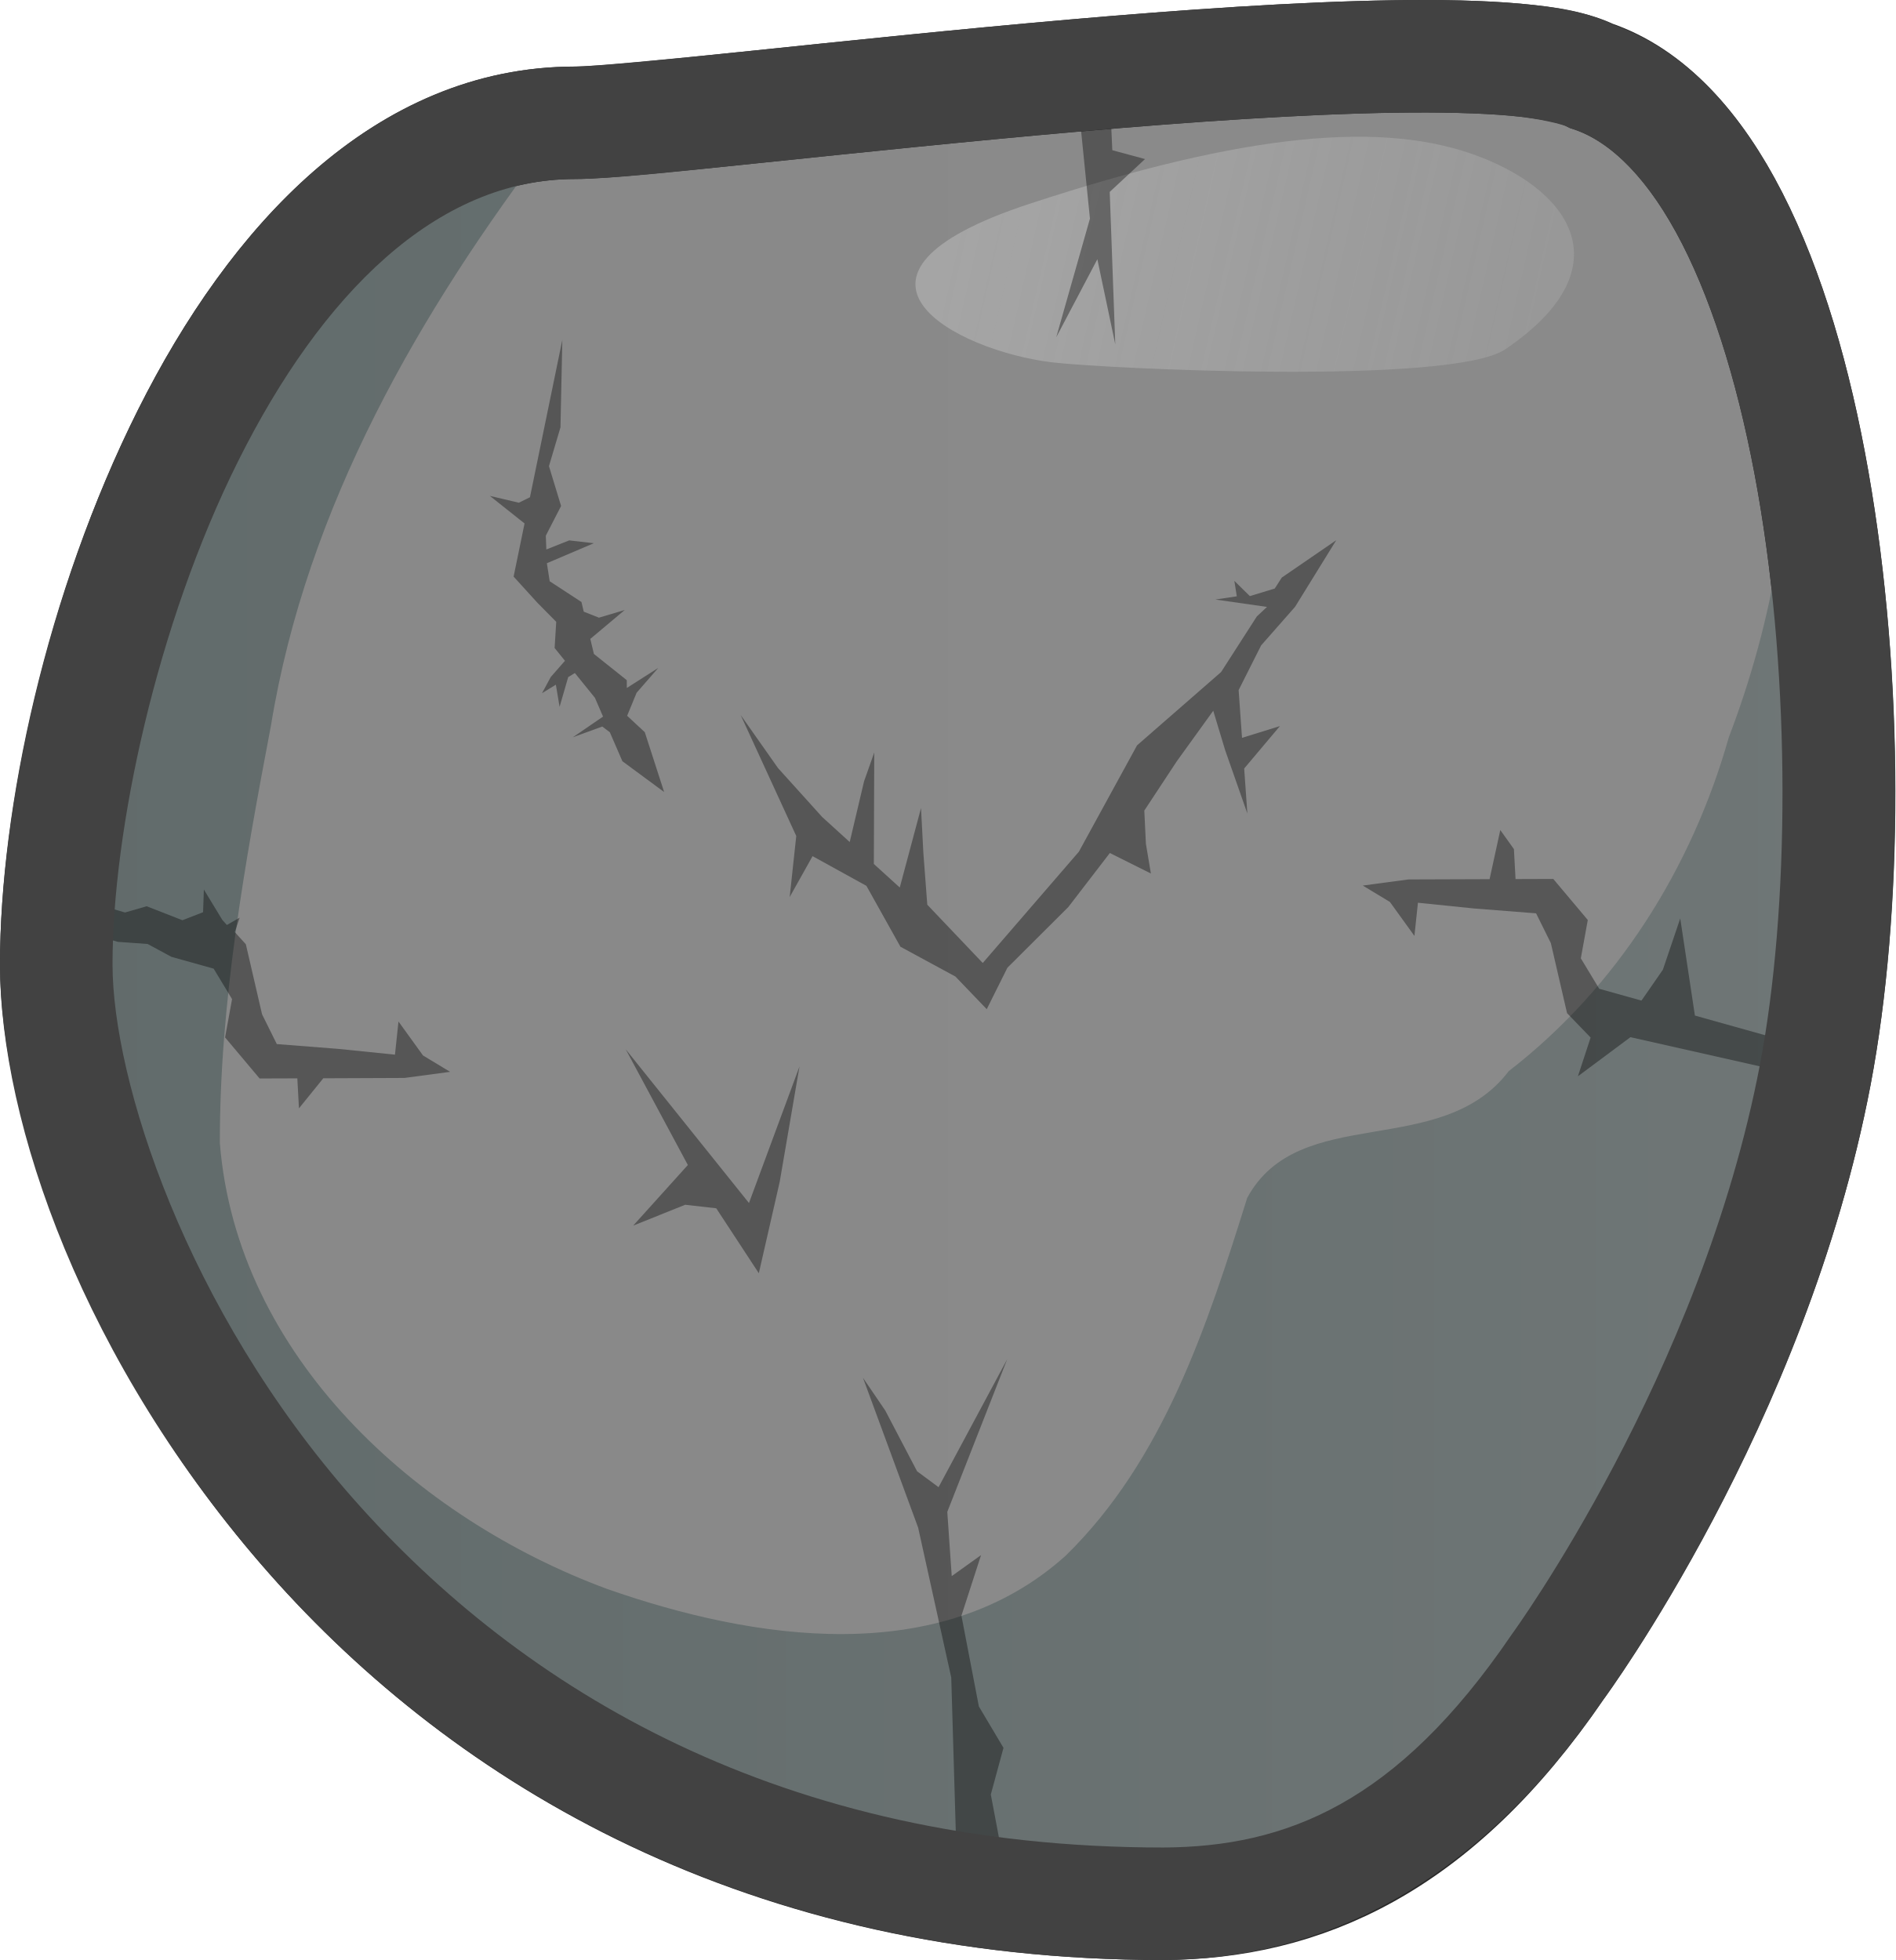
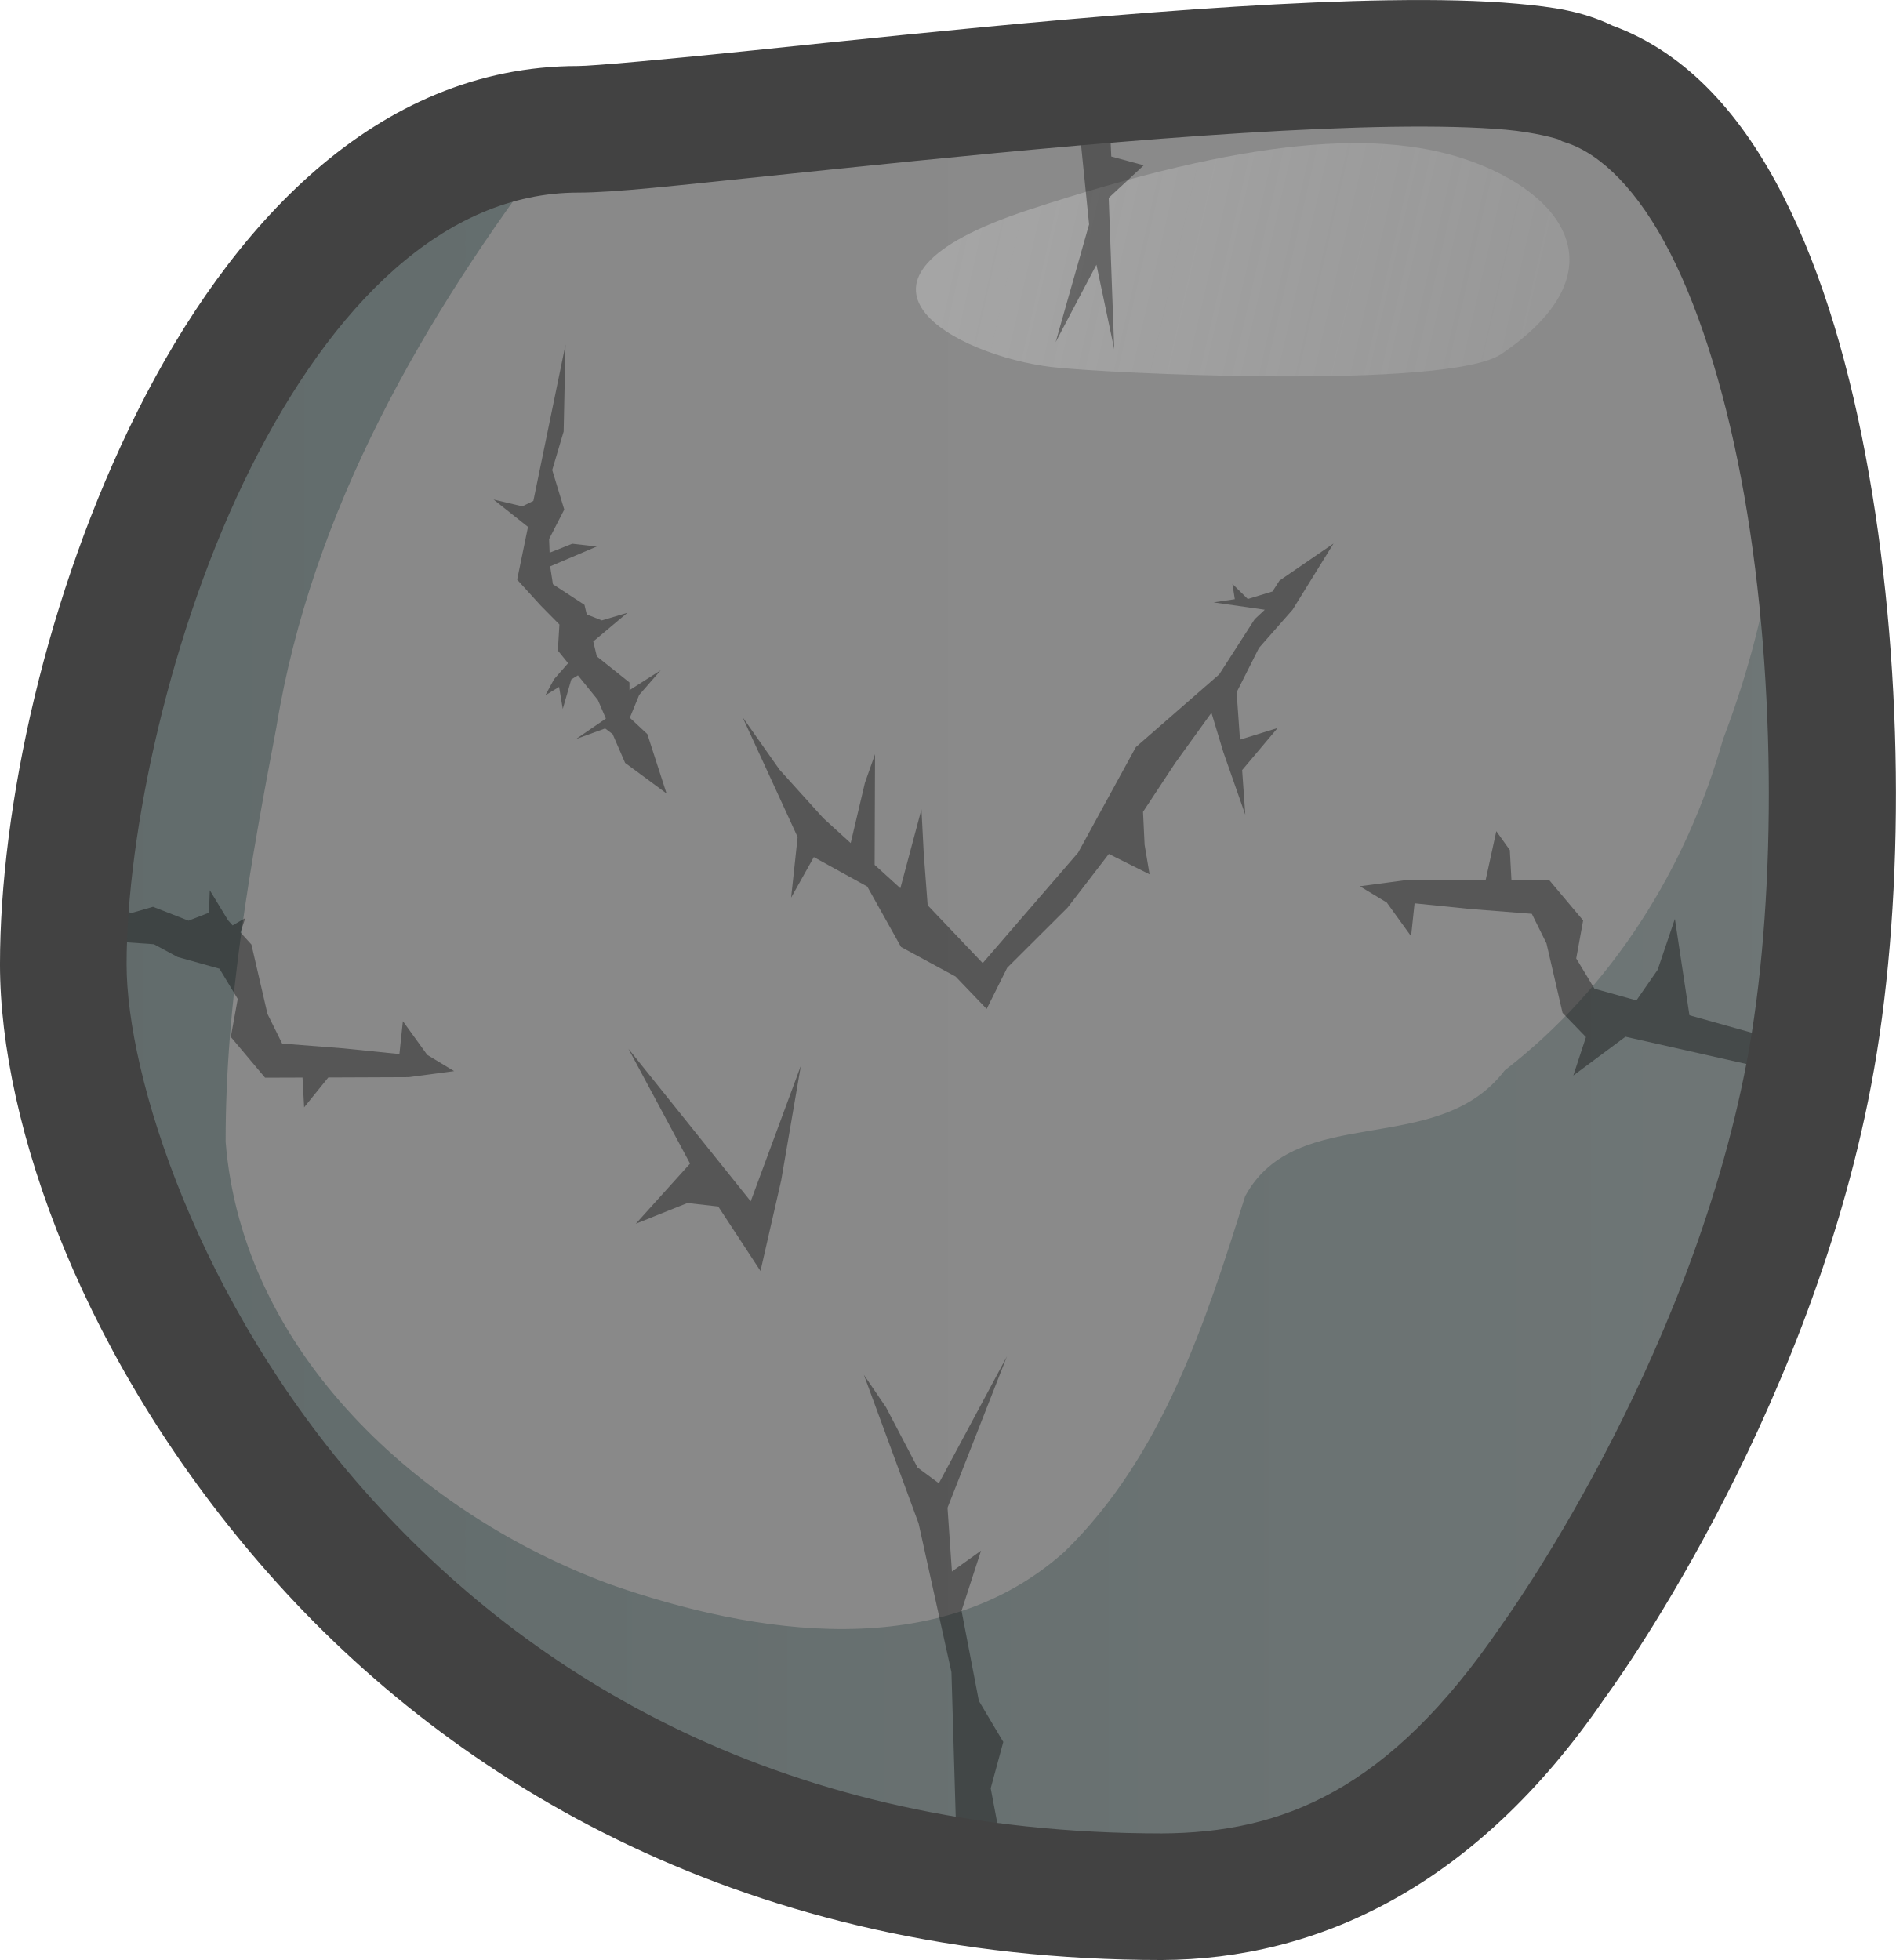
- <svg xmlns="http://www.w3.org/2000/svg" xmlns:xlink="http://www.w3.org/1999/xlink" version="1.1" width="168.488" height="174.253" viewBox="0 0 168.488 174.253" id="svg16">
+ <svg xmlns="http://www.w3.org/2000/svg" xmlns:xlink="http://www.w3.org/1999/xlink" version="1.1" width="169.828" height="175.592" viewBox="0 0 169.828 175.592" id="svg16">
  <defs id="defs8">
    <linearGradient id="linearGradient18">
      <stop style="stop-color:#898989;stop-opacity:1;" offset="0" id="stop18" />
      <stop style="stop-color:#8a8a8a;stop-opacity:1;" offset="1" id="stop19" />
    </linearGradient>
    <linearGradient x1="246.261" y1="140.441" x2="246.261" y2="210.475" gradientUnits="userSpaceOnUse" id="color-1">
      <stop offset="0" stop-color="#3e3e3e" id="stop1" />
      <stop offset="1" stop-color="#1a1a1a" id="stop2" />
    </linearGradient>
    <linearGradient x1="204.989" y1="178.645" x2="275.011" y2="178.645" gradientUnits="userSpaceOnUse" id="color-2">
      <stop offset="0" stop-color="#666666" id="stop3" style="stop-color:#616b6b;stop-opacity:1;" />
      <stop offset="1" stop-color="#666666" id="stop4" style="stop-color:#6f7676;stop-opacity:1;" />
    </linearGradient>
    <linearGradient x1="240.266" y1="148.08" x2="262.532" y2="153.164" gradientUnits="userSpaceOnUse" id="color-3">
      <stop offset="0" stop-color="#e6e6e6" id="stop5" style="stop-color:#e6e6e6;stop-opacity:0.295;" />
      <stop offset="1" stop-color="#e6e6e6" stop-opacity="0" id="stop6" style="stop-color:#e6e6e6;stop-opacity:0.154;" />
    </linearGradient>
    <linearGradient x1="251.67" y1="144.206" x2="251.67" y2="153.439" gradientUnits="userSpaceOnUse" id="color-4">
      <stop offset="0" stop-color="#e6e6e6" id="stop7" style="stop-color:#e6e6e6;stop-opacity:0;" />
      <stop offset="1" stop-color="#e6e6e6" stop-opacity="0" id="stop8" style="stop-color:#e6e6e6;stop-opacity:0;" />
    </linearGradient>
    <linearGradient xlink:href="#linearGradient18" id="linearGradient19" x1="204.989" y1="177.333" x2="275.011" y2="177.333" gradientUnits="userSpaceOnUse" />
  </defs>
-   <g stroke="none" stroke-width="0" stroke-miterlimit="10" id="g15" style="stroke:#2a2a2a;stroke-opacity:1" transform="matrix(2.263085,0,0,2.263085,-458.9067,-314.1932)">
-     <path style="baseline-shift:baseline;display:inline;overflow:visible;opacity:1;fill:url(#linearGradient19);stroke:#2a2a2a;stroke-width:4.419;stroke-dasharray:none;stroke-opacity:1;enable-background:accumulate;stop-color:#000000;stop-opacity:1" d="m 248.463,213.623 c -31.234,-0.004 -43.474,-26.176 -43.474,-36.906 0,-11.366 7.035,-33.059 20.376,-33.059 3.996,0 34.971,-4.332 39.92,-1.843 9.047,3.017 11.24,26.366 8.8,39.216 -2.44,12.849 -10.131,23.299 -10.131,23.299 -4.79,7.022 -10.035,9.27 -15.491,9.293 z" id="path10" />
+   <g stroke="none" stroke-width="0" stroke-miterlimit="10" id="g15" style="stroke:#2a2a2a;stroke-opacity:1" transform="matrix(2.263085,0,0,2.263085,-458.2393,-313.5259)">
+     <path style="baseline-shift:baseline;display:inline;overflow:visible;opacity:1;fill:url(#linearGradient19);stroke:none;stroke-width:5.01;stroke-dasharray:none;stroke-opacity:1;enable-background:accumulate;stop-color:#000000;stop-opacity:1" d="m 248.463,213.623 c -31.234,-0.004 -43.474,-26.176 -43.474,-36.906 0,-11.366 7.035,-33.059 20.376,-33.059 3.996,0 34.971,-4.332 39.92,-1.843 9.047,3.017 11.24,26.366 8.8,39.216 -2.44,12.849 -10.131,23.299 -10.131,23.299 -4.79,7.022 -10.035,9.27 -15.491,9.293 z" id="path10" />
    <path d="m 248.463,213.623 c -15.426,0.425 -30.947,-7.846 -38.514,-21.425 -4.238,-6.877 -6.099,-15.343 -4.104,-23.267 1.615,-8.307 4.975,-16.8 11.558,-22.405 1.618,-1.429 6.686,-3.714 7.061,-2.283 -5.208,6.833 -9.642,14.505 -11.042,23.096 -1.026,5.403 -2.016,10.898 -2.007,16.403 0.67,8.368 7.717,14.741 15.204,17.511 5.748,2.016 13.075,3.151 18.019,-1.305 3.856,-3.768 5.563,-9.054 7.13,-14.056 2.041,-3.763 7.606,-1.471 10.273,-4.979 4.247,-3.286 7.187,-7.969 8.643,-13.112 1.769,-4.633 2.609,-9.563 2.324,-14.525 3.768,15.043 2.524,31.735 -5.488,45.237 -3.631,8.641 -8.968,15.321 -19.057,15.11 z" fill="url(#color-2)" id="path11" style="fill:url(#color-2);stroke:none;stroke-width:2.2;stroke-dasharray:none;stroke-opacity:1" />
    <path d="m 243.208,146.844 c 8.567,-2.818 13.979,-3.283 17.7,-1.849 3.721,1.433 5.563,4.468 0.998,7.56 -2.106,1.426 -15.8,0.757 -17.813,0.512 -3.736,-0.454 -9.452,-3.405 -0.885,-6.223 z" fill="url(#color-3)" id="path14" style="fill:url(#color-3);stroke:#2a2a2a;stroke-opacity:1" />
    <g id="g1" style="stroke:#2a2a2a;stroke-opacity:1">
      <path style="baseline-shift:baseline;display:inline;overflow:visible;opacity:1;vector-effect:none;fill-opacity:0.37;stroke:none;stroke-opacity:1;enable-background:accumulate;stop-color:#000000;stop-opacity:1" d="m 224.867,152.184 -1.272,6.184 -0.437,0.215 -1.139,-0.269 1.364,1.084 -0.43,2.088 0.936,1.029 0.738,0.747 -0.063,1.029 0.406,0.502 -0.557,0.636 -0.344,0.637 0.544,-0.334 0.146,0.871 0.338,-1.168 0.262,-0.161 0.788,0.973 0.319,0.738 -1.186,0.812 1.156,-0.421 0.297,0.225 0.493,1.138 1.64,1.21 -0.759,-2.349 -0.694,-0.647 0.372,-0.905 0.85,-0.975 -1.234,0.787 -0.003,-0.305 -1.291,-1.032 -0.141,-0.59 1.353,-1.136 -1.014,0.302 -0.596,-0.235 -0.091,-0.381 -1.248,-0.815 -0.11,-0.708 1.844,-0.786 -0.968,-0.111 -0.897,0.356 -0.021,-0.54 0.6,-1.168 -0.476,-1.565 0.452,-1.524 z" id="path13" />
-       <path style="stroke:none;stroke-opacity:1;opacity:1;baseline-shift:baseline;display:inline;overflow:visible;vector-effect:none;fill-opacity:0.37;enable-background:accumulate;stop-color:#000000;stop-opacity:1" d="m 258.102,173.383 -1.795,0.24 1.065,0.643 0.964,1.335 0.138,-1.303 2.203,0.225 2.438,0.191 0.58,1.171 0.636,2.75 0.926,0.959 -0.5,1.522 2.064,-1.537 5.282,1.191 0.51,-1.127 -3.26,-0.913 -0.576,-3.816 -0.682,2.015 -0.841,1.213 -1.659,-0.464 -0.723,-1.197 0.274,-1.505 -1.356,-1.613 -1.482,0.005 -0.064,-1.178 -0.535,-0.748 -0.421,1.93 z" id="path6" />
+       <path style="baseline-shift:baseline;display:inline;overflow:visible;opacity:1;vector-effect:none;fill-opacity:0.37;stroke:none;stroke-opacity:1;enable-background:accumulate;stop-color:#000000;stop-opacity:1" d="m 258.102,173.383 -1.795,0.24 1.065,0.643 0.964,1.335 0.138,-1.303 2.203,0.225 2.438,0.191 0.58,1.171 0.636,2.75 0.926,0.959 -0.5,1.522 2.064,-1.537 5.282,1.191 0.51,-1.127 -3.26,-0.913 -0.576,-3.816 -0.682,2.015 -0.841,1.213 -1.659,-0.464 -0.723,-1.197 0.274,-1.505 -1.356,-1.613 -1.482,0.005 -0.064,-1.178 -0.535,-0.748 -0.421,1.93 z" id="path6" />
      <path style="baseline-shift:baseline;display:inline;overflow:visible;opacity:1;vector-effect:none;fill-opacity:0.37;stroke:none;enable-background:accumulate;stop-color:#000000;stop-opacity:1" d="m 232.585,188.853 0.82,-3.589 0.778,-4.536 -1.985,5.366 -4.841,-6.038 2.44,4.545 -2.148,2.382 2.043,-0.82 1.22,0.138 z" id="path1" />
-       <path style="stroke:none;stroke-opacity:1;baseline-shift:baseline;display:inline;overflow:visible;opacity:1;vector-effect:none;fill-opacity:0.37;enable-background:accumulate;stop-color:#000000;stop-opacity:1" d="m 237.552,194.247 -0.876,-1.286 2.167,5.886 1.3,5.889 0.207,7.006 1.827,0.128 -0.48,-2.539 0.498,-1.834 -0.967,-1.626 -0.685,-3.566 0.771,-2.38 -1.152,0.826 -0.174,-2.524 2.353,-5.997 -2.696,5.027 -0.844,-0.624 z" id="path2" />
+       <path style="baseline-shift:baseline;display:inline;overflow:visible;opacity:1;vector-effect:none;fill-opacity:0.37;stroke:none;stroke-opacity:1;enable-background:accumulate;stop-color:#000000;stop-opacity:1" d="m 237.552,194.247 -0.876,-1.286 2.167,5.886 1.3,5.889 0.207,7.006 1.827,0.128 -0.48,-2.539 0.498,-1.834 -0.967,-1.626 -0.685,-3.566 0.771,-2.38 -1.152,0.826 -0.174,-2.524 2.353,-5.997 -2.696,5.027 -0.844,-0.624 z" id="path2" />
      <path style="baseline-shift:baseline;display:inline;overflow:visible;opacity:1;vector-effect:none;fill-opacity:0.37;stroke:none;stroke-opacity:1;enable-background:accumulate;stop-color:#000000;stop-opacity:1" d="m 246.398,143.146 -1.236,0.025 0.429,4.252 -1.323,4.658 1.614,-3.063 0.704,3.343 -0.218,-5.989 1.386,-1.289 -1.285,-0.348 z" id="path9" />
      <path style="baseline-shift:baseline;display:inline;overflow:visible;opacity:1;vector-effect:none;fill-opacity:0.37;stroke:none;enable-background:accumulate;stop-color:#000000;stop-opacity:1" d="m 253.127,161.523 -0.277,0.431 -0.978,0.298 -0.609,-0.599 0.096,0.607 -0.841,0.126 2.027,0.291 -0.399,0.374 -1.404,2.184 -3.3,2.879 -2.286,4.179 -3.776,4.372 -2.178,-2.29 -0.154,-2.038 -0.092,-1.76 -0.835,3.123 -1.018,-0.925 0.016,-4.381 -0.4,1.131 -0.564,2.388 -1.081,-0.983 -1.735,-1.922 -1.468,-2.086 2.184,4.754 -0.258,2.398 0.899,-1.606 2.115,1.166 1.336,2.392 2.161,1.172 1.229,1.282 0.812,-1.629 2.394,-2.386 1.63,-2.121 1.612,0.806 -0.196,-1.167 -0.063,-1.305 1.276,-1.937 1.432,-1.986 0.471,1.559 0.869,2.478 -0.125,-1.767 1.404,-1.667 -1.489,0.462 -0.133,-1.876 0.884,-1.756 1.332,-1.514 1.619,-2.619 z" id="path12" />
      <path style="baseline-shift:baseline;display:inline;overflow:visible;opacity:1;vector-effect:none;fill-opacity:0.37;stroke:none;stroke-opacity:1;enable-background:accumulate;stop-color:#000000;stop-opacity:1" d="m 218.665,181.181 1.795,-0.24 -1.065,-0.643 -0.964,-1.335 -0.138,1.303 -2.203,-0.225 -2.438,-0.191 -0.58,-1.171 -0.636,-2.75 -0.434,-0.478 0.191,-0.568 -0.503,0.289 -0.18,-0.202 -0.723,-1.191 -0.031,0.891 -0.811,0.315 -1.405,-0.549 -0.85,0.245 -3.027,-0.886 -0.51,1.127 3.26,0.913 1.165,0.083 0.934,0.505 1.659,0.464 0.723,1.197 -0.274,1.505 1.356,1.613 1.482,-0.005 0.064,1.178 0.956,-1.181 z" id="path15" />
    </g>
-     <path style="baseline-shift:baseline;display:inline;overflow:visible;opacity:1;vector-effect:none;fill:#424242;fill-opacity:1;stroke:none;stroke-opacity:1;enable-background:accumulate;stop-color:#000000;stop-opacity:1" d="m 257.488,138.844 c -3.759,0.058 -8.256,0.37 -12.713,0.758 -4.457,0.388 -8.872,0.854 -12.412,1.221 -3.54,0.367 -6.398,0.627 -6.998,0.627 -7.868,0 -13.556,6.276 -17.166,13.486 -3.61,7.21 -5.42,15.642 -5.42,21.781 0,6.205 3.26,15.652 10.578,23.938 7.318,8.285 18.871,15.176 35.105,15.178 h 0.004 0.006 c 6.047,-0.026 12.195,-2.793 17.279,-10.225 0.035,-0.048 7.952,-10.724 10.504,-24.164 1.288,-6.785 1.339,-15.972 -0.088,-24.09 -0.713,-4.059 -1.791,-7.843 -3.381,-10.951 -1.55,-3.029 -3.66,-5.512 -6.586,-6.578 -1.125,-0.549 -2.269,-0.718 -3.691,-0.846 -1.451,-0.131 -3.142,-0.164 -5.021,-0.135 z m 0.066,4.418 c 1.783,-0.027 3.353,0.011 4.559,0.119 1.206,0.109 2.089,0.363 2.18,0.408 l 0.141,0.072 0.152,0.049 c 1.476,0.492 2.977,1.984 4.266,4.504 1.289,2.52 2.304,5.943 2.965,9.705 1.322,7.523 1.249,16.435 0.098,22.5 -2.322,12.229 -9.74,22.4 -9.74,22.4 l -0.023,0.031 -0.021,0.033 c -4.488,6.579 -8.814,8.307 -13.666,8.33 -15,-0.002 -25.184,-6.201 -31.795,-13.686 -6.611,-7.485 -9.471,-16.487 -9.471,-21.012 0,-5.227 1.71,-13.325 4.953,-19.803 3.243,-6.478 7.742,-11.047 13.215,-11.047 1.398,0 3.909,-0.281 7.455,-0.648 3.546,-0.368 7.933,-0.831 12.338,-1.215 4.404,-0.384 8.831,-0.688 12.396,-0.742 z" id="path5" />
+     <path style="baseline-shift:baseline;display:inline;overflow:visible;opacity:1;vector-effect:none;fill:#424242;stroke:none;enable-background:accumulate;stop-color:#000000;stop-opacity:1" d="m 257.482,138.549 c -3.772,0.058 -8.272,0.369 -12.732,0.758 -4.461,0.389 -8.876,0.856 -12.416,1.223 -3.54,0.367 -6.422,0.623 -6.969,0.623 -8.028,0 -13.797,6.393 -17.432,13.652 -3.634,7.259 -5.449,15.712 -5.449,21.912 0,6.317 3.285,15.794 10.65,24.133 7.365,8.339 19.011,15.277 35.328,15.279 h 0.006 0.004 c 6.128,-0.026 12.399,-2.866 17.523,-10.357 0.048,-0.065 7.985,-10.761 10.551,-24.273 1.297,-6.833 1.345,-16.038 -0.088,-24.195 -0.717,-4.079 -1.8,-7.887 -3.41,-11.035 -1.567,-3.064 -3.717,-5.608 -6.736,-6.713 -1.186,-0.574 -2.345,-0.74 -3.775,-0.869 -1.468,-0.132 -3.169,-0.166 -5.055,-0.137 z m 0.076,5.01 c 1.776,-0.027 3.34,0.008 4.529,0.115 1.189,0.107 2.05,0.369 2.07,0.379 l 0.162,0.082 0.172,0.057 c 1.371,0.457 2.829,1.877 4.098,4.357 1.269,2.48 2.278,5.879 2.936,9.621 1.315,7.484 1.24,16.376 0.098,22.393 -2.306,12.146 -9.688,22.281 -9.688,22.281 l -0.025,0.037 -0.025,0.037 c -4.447,6.52 -8.651,8.177 -13.422,8.199 -14.917,-0.002 -25.009,-6.153 -31.572,-13.584 -6.563,-7.431 -9.396,-16.404 -9.396,-20.816 0,-5.166 1.701,-13.241 4.92,-19.67 3.219,-6.429 7.638,-10.883 12.951,-10.883 1.452,0 3.938,-0.285 7.484,-0.652 3.547,-0.368 7.935,-0.83 12.336,-1.213 4.401,-0.383 8.82,-0.686 12.373,-0.74 z" id="path3" />
  </g>
</svg>
